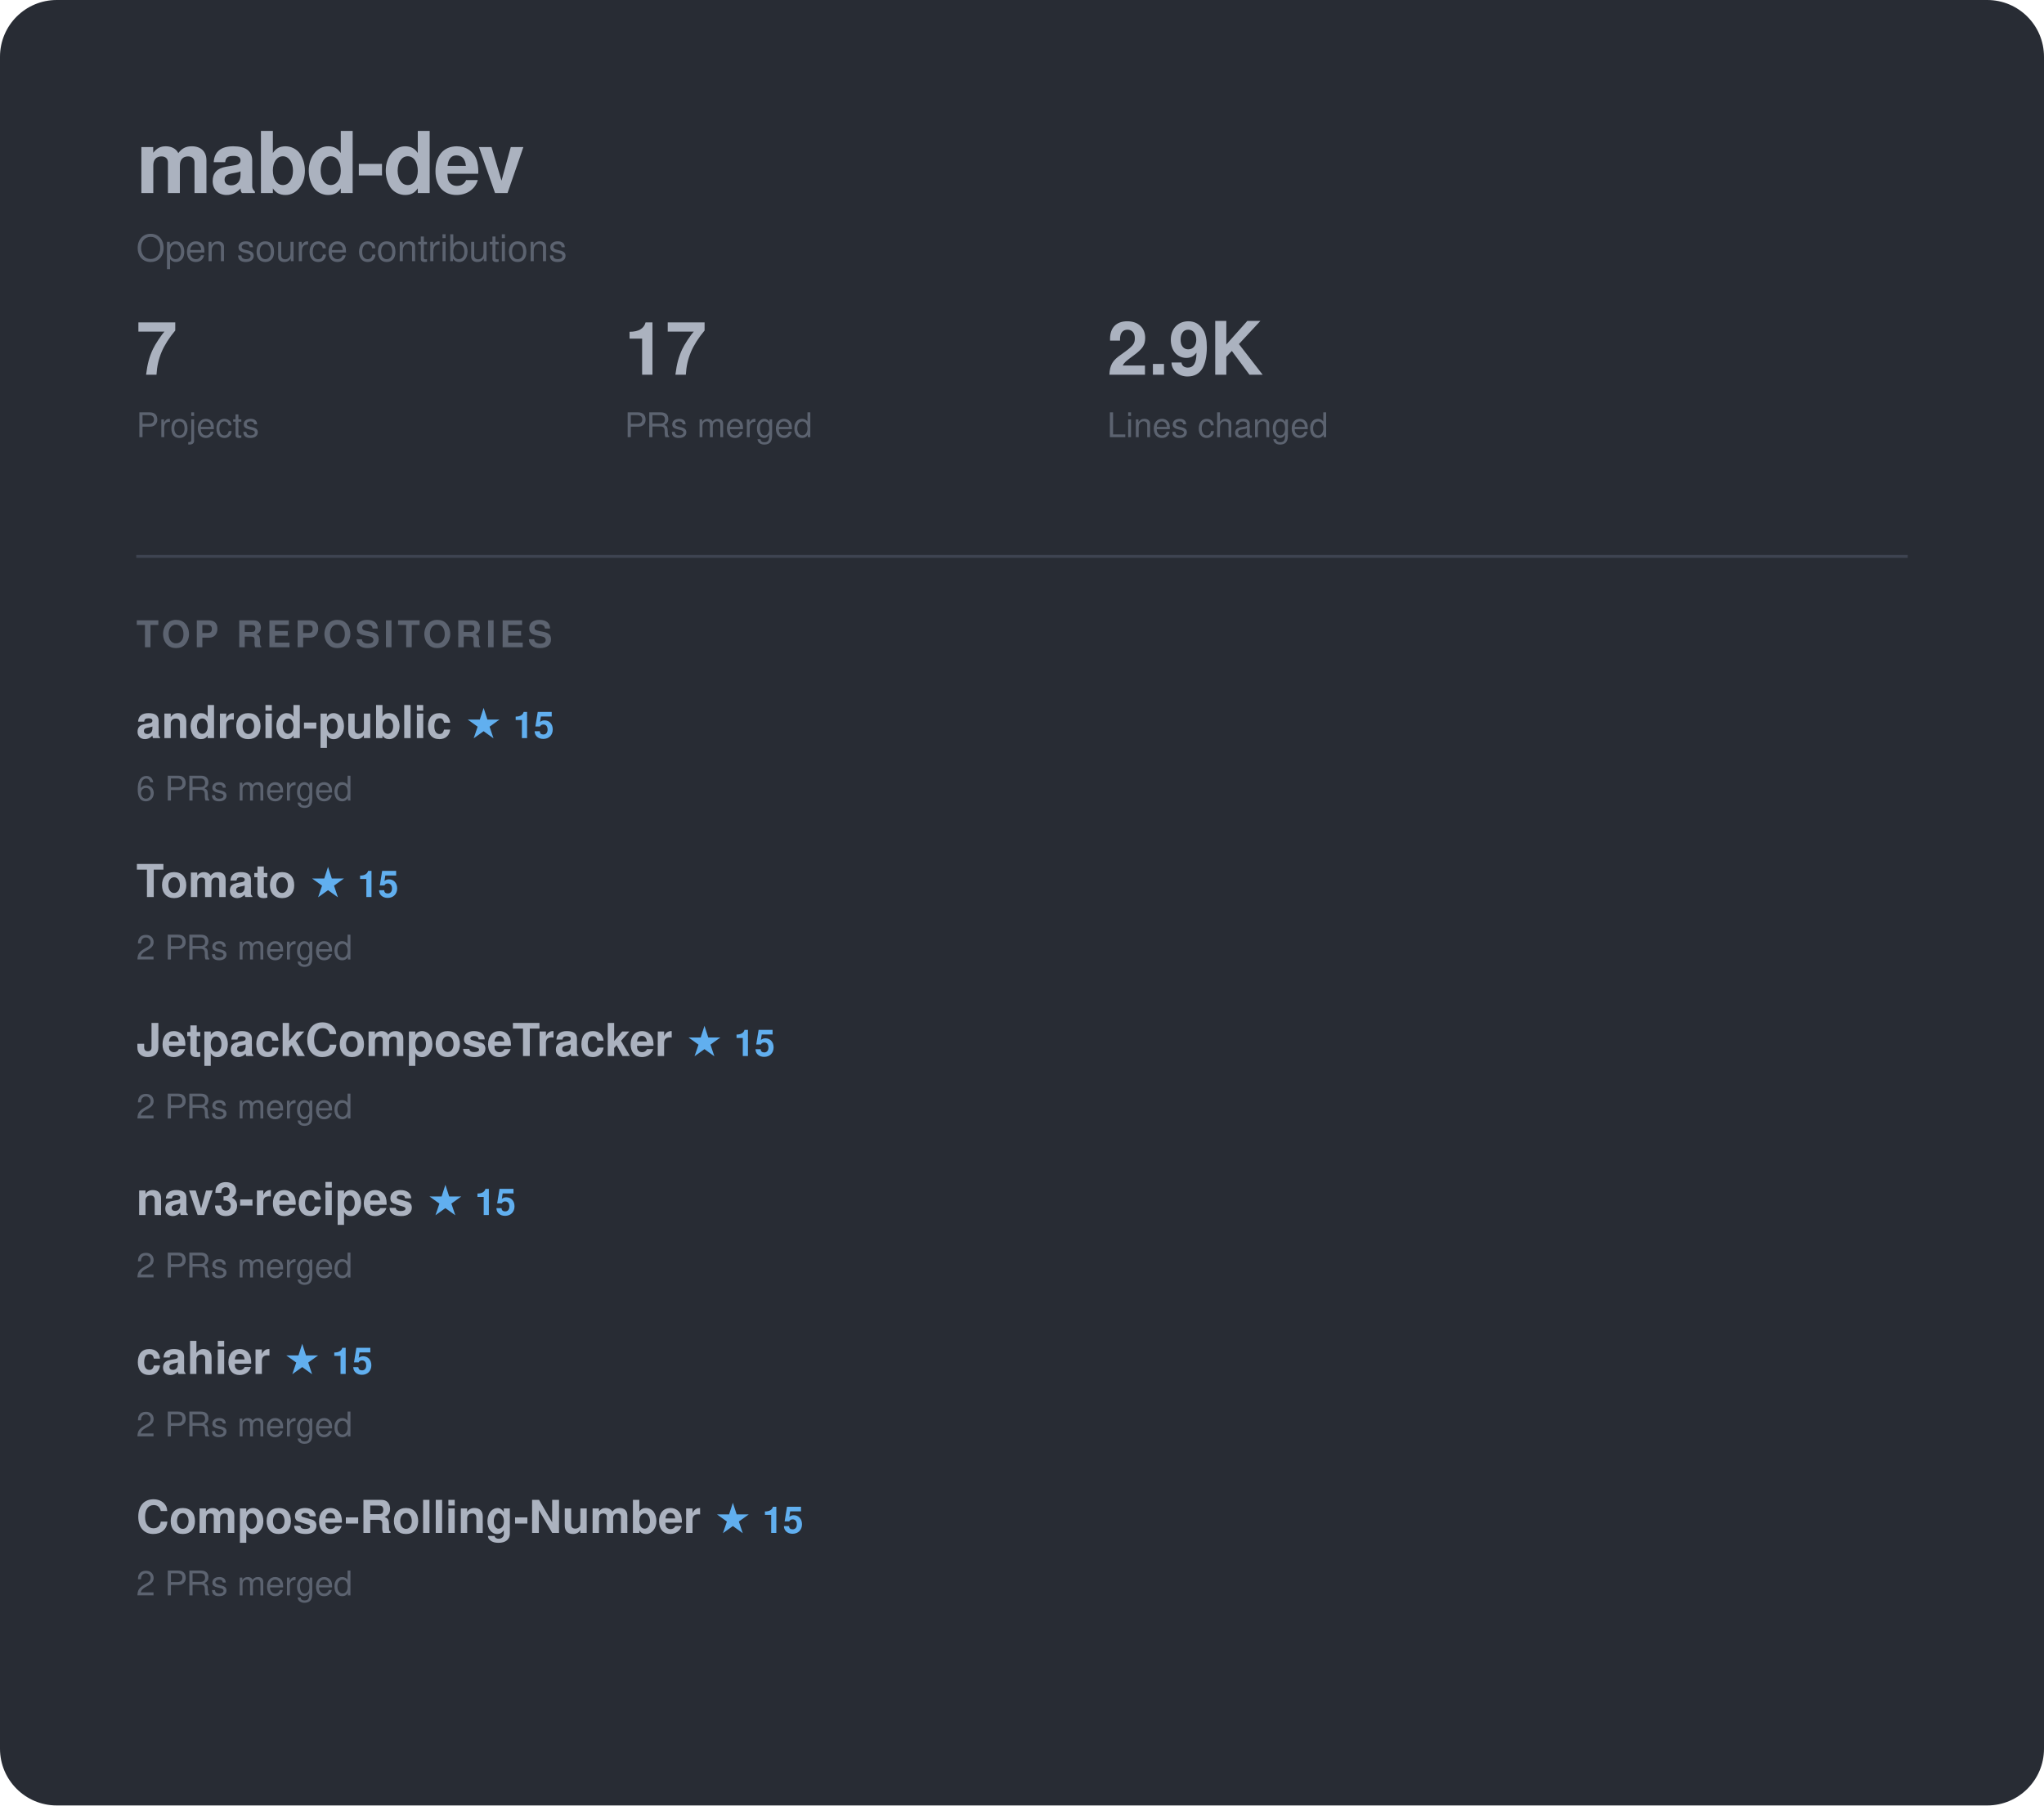
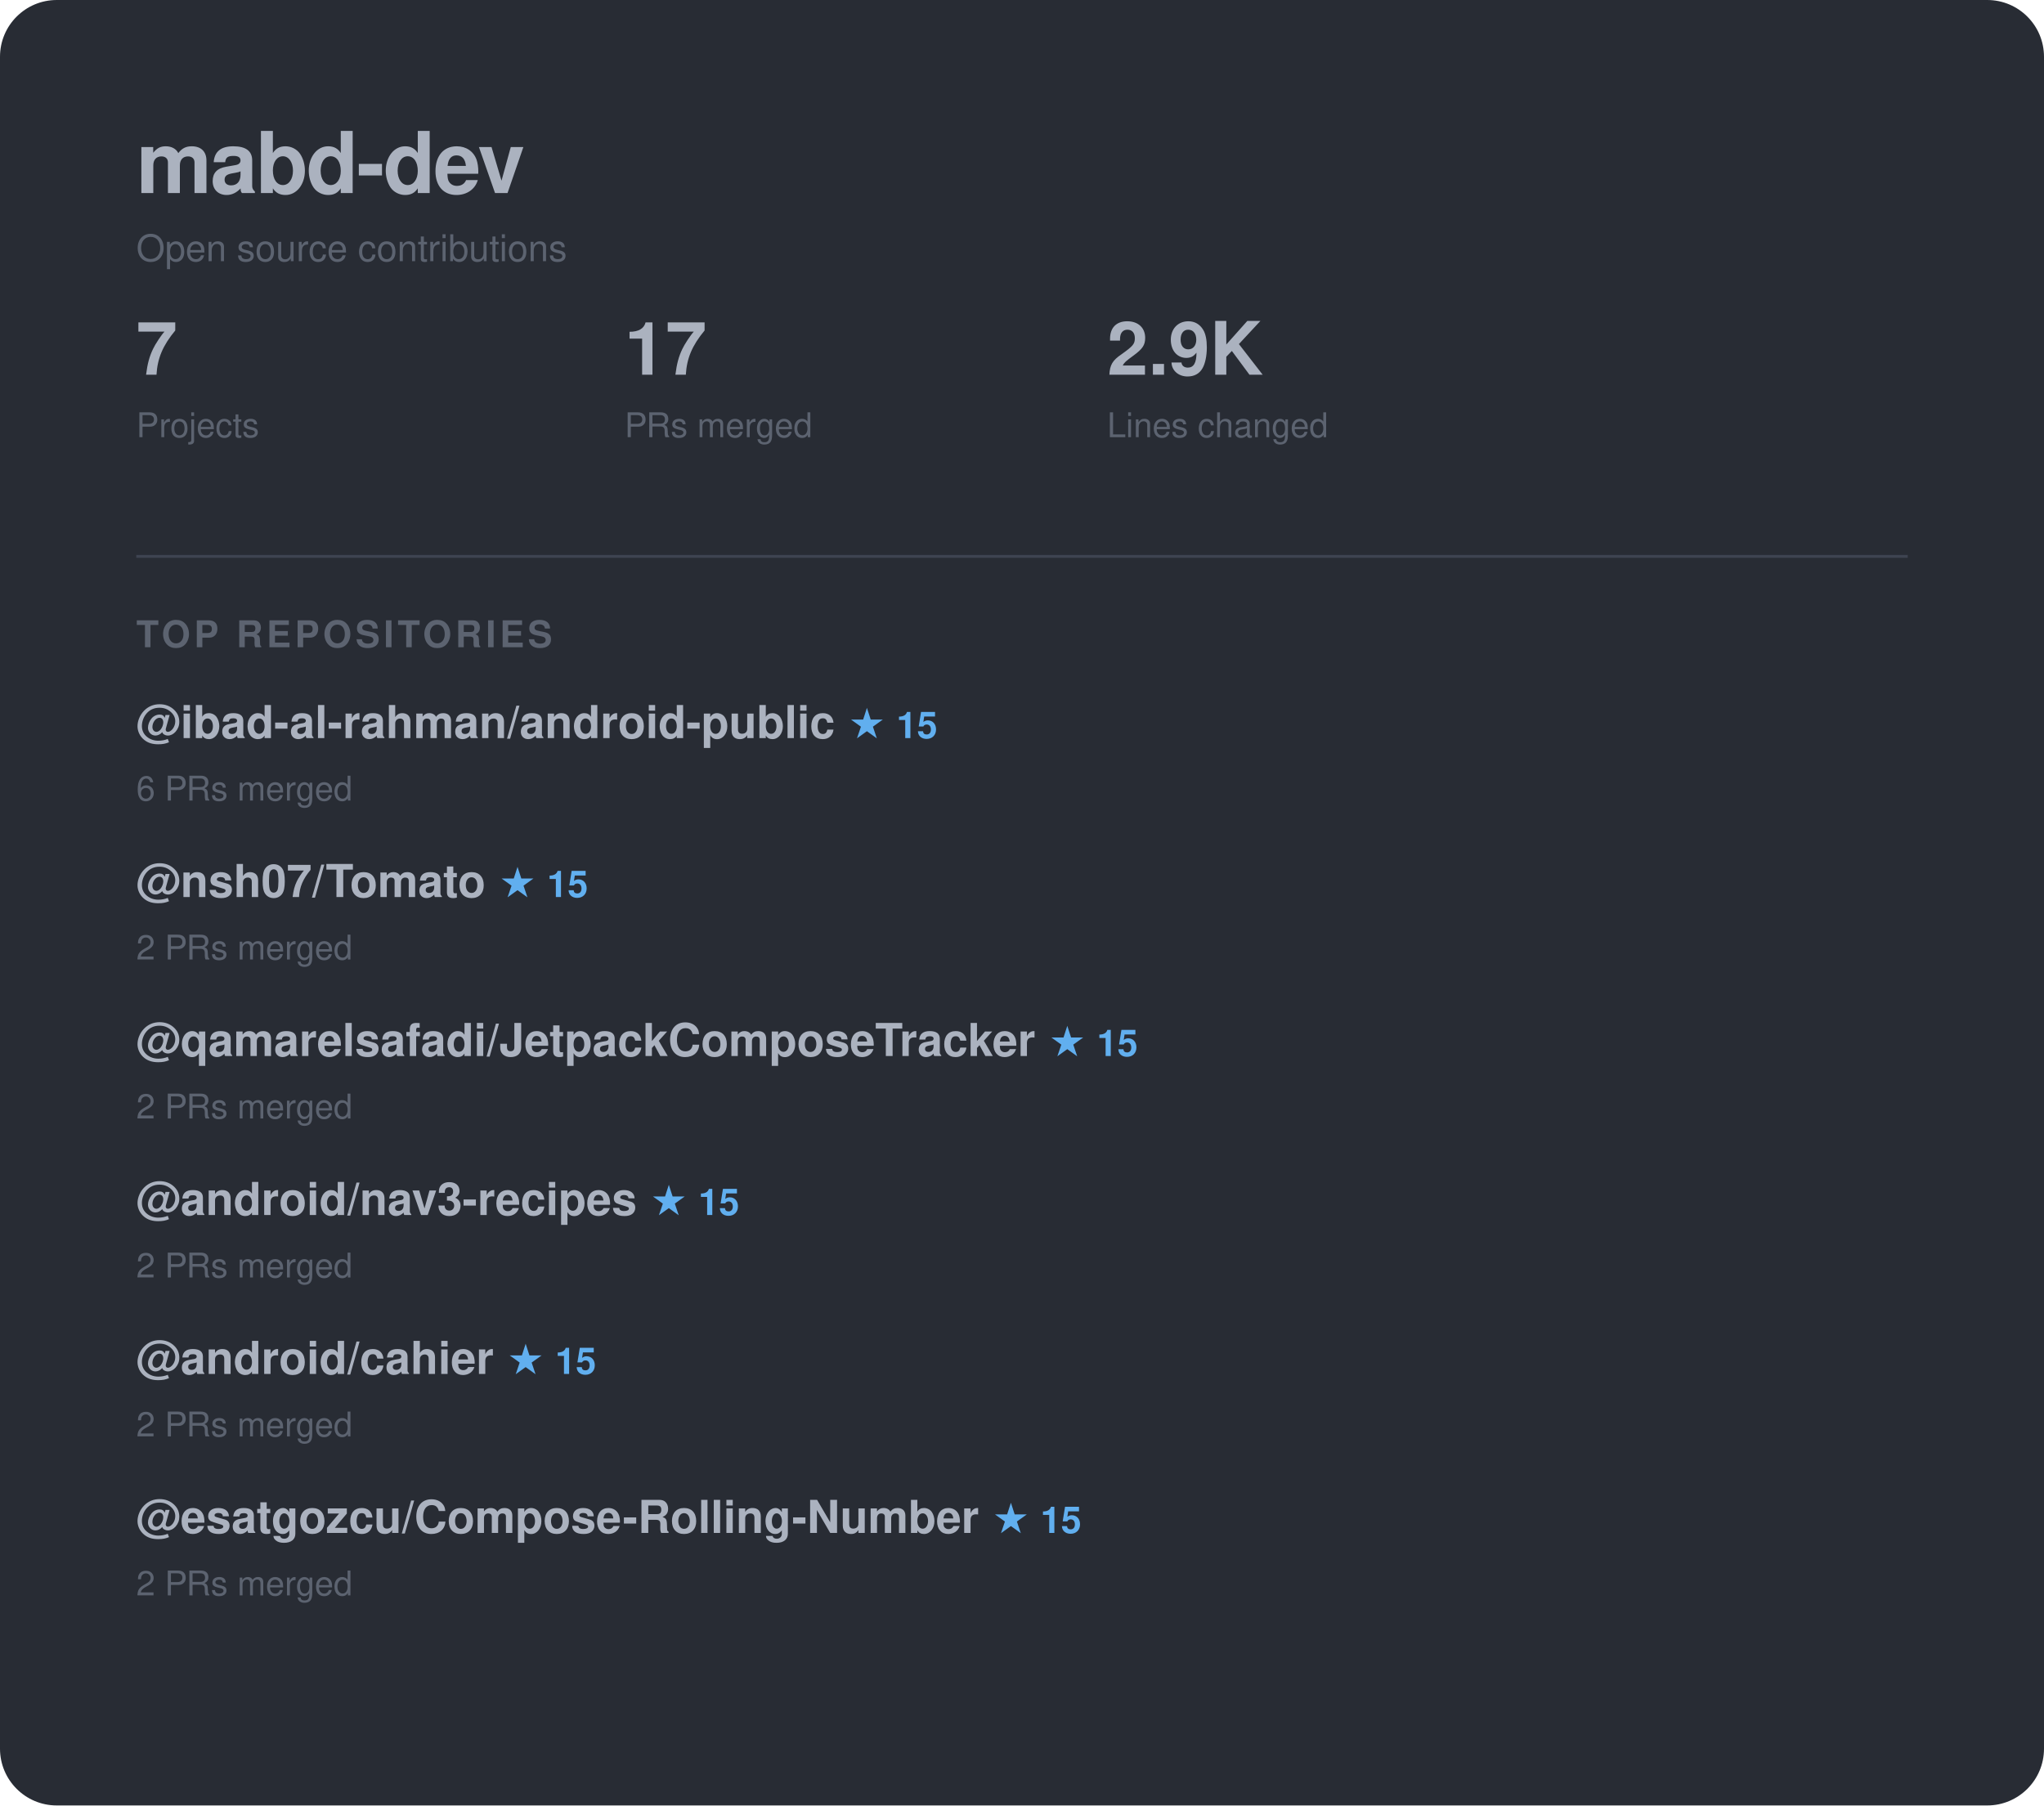
<svg xmlns="http://www.w3.org/2000/svg" width="720" height="636" viewBox="0 0 720 636" role="img" aria-label="Open Source Contributions">
  <defs>
    <style>
      text {
        font-family: system-ui, -apple-system, BlinkMacSystemFont,
                     "Segoe UI", Helvetica, Arial, sans-serif;
      }

      .bg {
        fill: #282C34;
      }

      .username {
        font-size: 30px;
        font-weight: 900;
        fill: #ABB2BF;
        letter-spacing: -0.6px;
      }

      .subtitle {
        font-size: 13px;
        fill: #5C6370;
      }

      .stat {
        font-size: 26px;
        font-weight: 800;
        fill: #ABB2BF;
      }

      .stat-label {
        font-size: 12px;
        fill: #5C6370;
      }

      .divider {
        stroke: #3E4451;
        stroke-width: 1;
      }

      .section-title {
        font-size: 13px;
        font-weight: 700;
        fill: #5C6370;
        letter-spacing: 0.1em;
      }

      .repo-name {
        font-size: 16px;
        font-weight: 700;
        fill: #ABB2BF;
      }

      .repo-stars {
        font-size: 13px;
        font-weight: 700;
        fill: #61AFEF;
      }

      .repo-meta {
        font-size: 12px;
        fill: #5C6370;
      }
    </style>
  </defs>
  <rect class="bg" x="0" y="0" width="720" height="636" rx="20" />
  <text class="username" x="48" y="68">
    mabd-dev
  </text>
  <text class="subtitle" x="48" y="92">
    Open source contributions
  </text>
  <g transform="translate(48, 132)">
    <text class="stat">7</text>
    <text class="stat-label" y="22">Projects</text>
  </g>
  <g transform="translate(220, 132)">
    <text class="stat">17</text>
    <text class="stat-label" y="22">PRs merged</text>
  </g>
  <g transform="translate(390, 132)">
    <text class="stat">2.9K</text>
    <text class="stat-label" y="22">Lines changed</text>
  </g>
  <line class="divider" x1="48" y1="196" x2="672" y2="196" />
  <text class="section-title" x="48" y="228">
    TOP REPOSITORIES
  </text>
  <g transform="translate(48, 260)">
    <text class="repo-name">
-       android-public
+       @ibad-al-rahman/android-public
      <tspan class="repo-stars"> ★ 15</tspan>
    </text>
    <text class="repo-meta" y="22">
      6 PRs merged
    </text>
  </g>
  <g transform="translate(48, 316)">
    <text class="repo-name">
-       Tomato
+       @nsh07/Tomato
      <tspan class="repo-stars"> ★ 15</tspan>
    </text>
    <text class="repo-meta" y="22">
      2 PRs merged
    </text>
  </g>
  <g transform="translate(48, 372)">
    <text class="repo-name">
-       JetpackComposeTracker
+       @qamarelsafadi/JetpackComposeTracker
      <tspan class="repo-stars"> ★ 15</tspan>
    </text>
    <text class="repo-meta" y="22">
      2 PRs merged
    </text>
  </g>
  <g transform="translate(48, 428)">
    <text class="repo-name">
-       nav3-recipes
+       @android/nav3-recipes
      <tspan class="repo-stars"> ★ 15</tspan>
    </text>
    <text class="repo-meta" y="22">
      2 PRs merged
    </text>
  </g>
  <g transform="translate(48, 484)">
    <text class="repo-name">
-       cahier
+       @android/cahier
      <tspan class="repo-stars"> ★ 15</tspan>
    </text>
    <text class="repo-meta" y="22">
      2 PRs merged
    </text>
  </g>
  <g transform="translate(48, 540)">
    <text class="repo-name">
-       Compose-Rolling-Number
+       @esatgozcu/Compose-Rolling-Number
      <tspan class="repo-stars"> ★ 15</tspan>
    </text>
    <text class="repo-meta" y="22">
      2 PRs merged
    </text>
  </g>
</svg>
